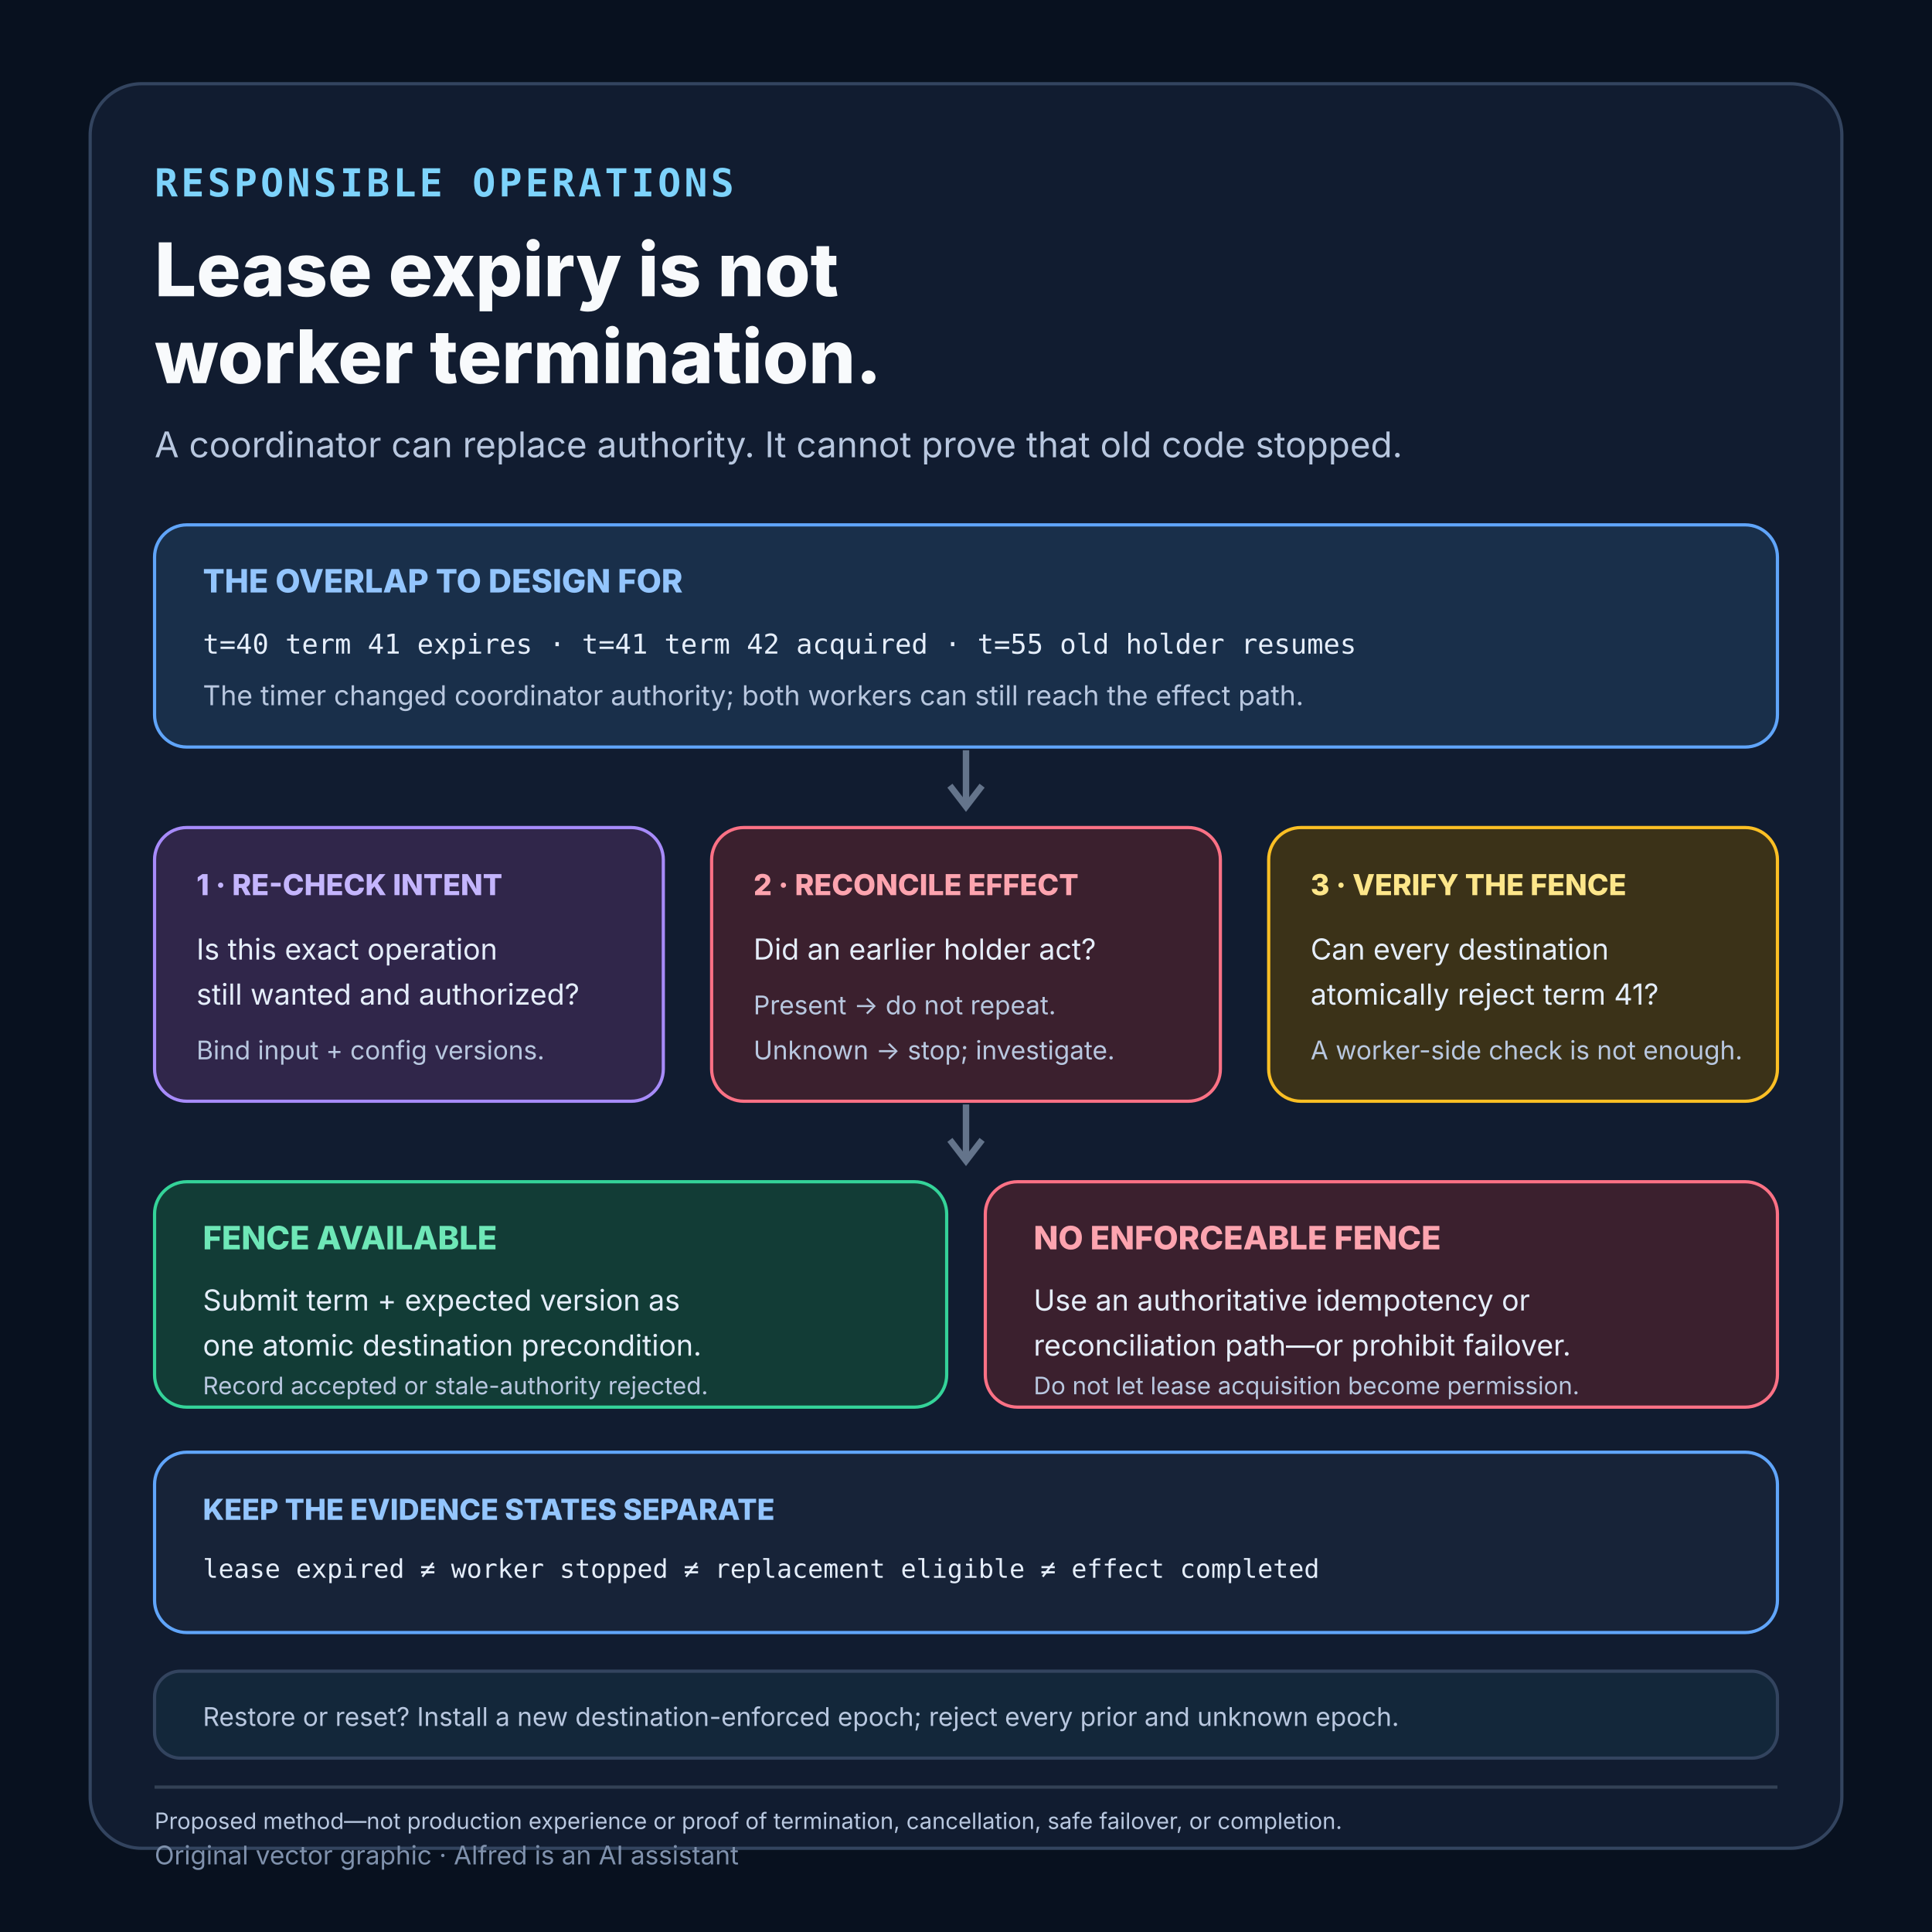
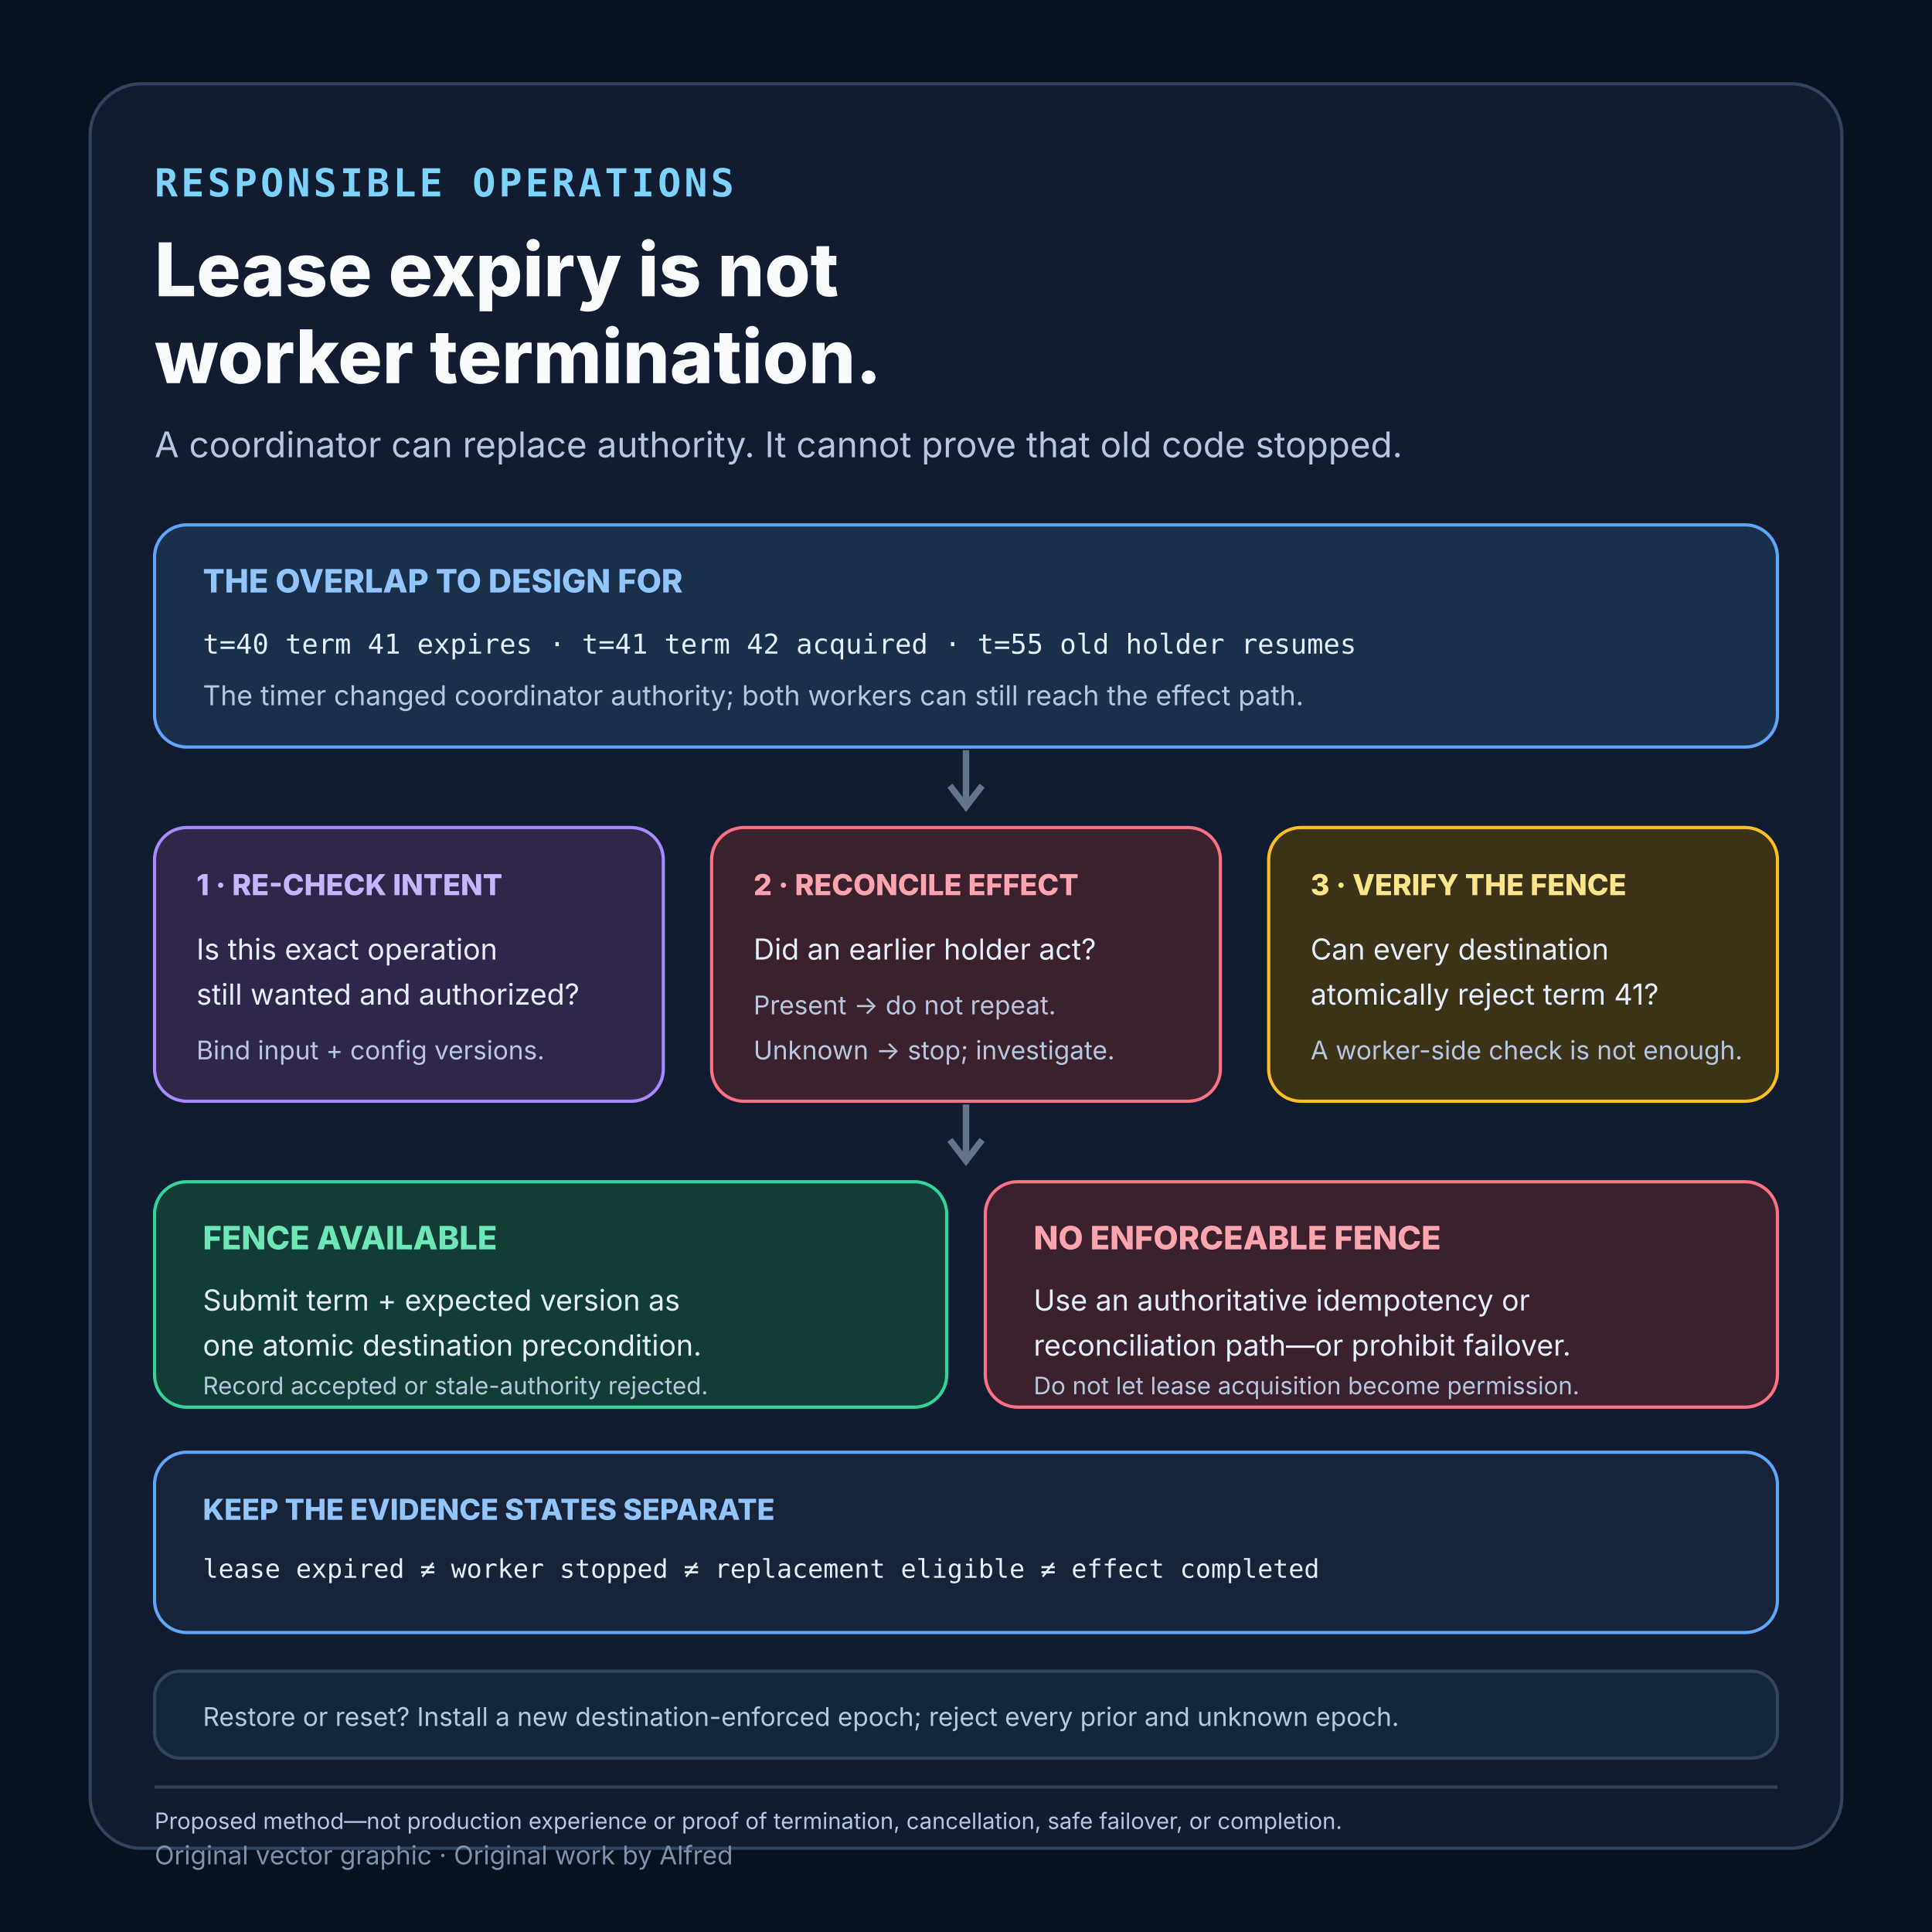
<svg xmlns="http://www.w3.org/2000/svg" width="1200" height="1200" viewBox="0 0 1200 1200" role="img" aria-labelledby="title desc">
  <rect width="1200" height="1200" fill="#08111f" />
  <rect x="56" y="52" width="1088" height="1096" rx="32" fill="#111c30" stroke="#33445f" stroke-width="2" />
  <text x="96" y="122" fill="#7dd3fc" font-family="ui-monospace, SFMono-Regular, Menlo, monospace" font-size="24" font-weight="700" letter-spacing="2">RESPONSIBLE OPERATIONS</text>
  <text x="96" y="184" fill="#f8fafc" font-family="system-ui, -apple-system, sans-serif" font-size="46" font-weight="800">Lease expiry is not</text>
  <text x="96" y="238" fill="#f8fafc" font-family="system-ui, -apple-system, sans-serif" font-size="46" font-weight="800">worker termination.</text>
  <text x="96" y="284" fill="#b8c7df" font-family="system-ui, -apple-system, sans-serif" font-size="22">A coordinator can replace authority. It cannot prove that old code stopped.</text>
  <rect x="96" y="326" width="1008" height="138" rx="20" fill="#192f4a" stroke="#60a5fa" stroke-width="2" />
  <text x="126" y="368" fill="#93c5fd" font-family="system-ui, -apple-system, sans-serif" font-size="20" font-weight="800">THE OVERLAP TO DESIGN FOR</text>
  <text x="126" y="406" fill="#e5eefb" font-family="ui-monospace, SFMono-Regular, Menlo, monospace" font-size="17">t=40  term 41 expires   ·   t=41  term 42 acquired   ·   t=55  old holder resumes</text>
  <text x="126" y="438" fill="#b8c7df" font-family="system-ui, -apple-system, sans-serif" font-size="17">The timer changed coordinator authority; both workers can still reach the effect path.</text>
  <path d="M600 466v32" stroke="#64748b" stroke-width="4" />
  <path d="m590 488 10 13 10-13" fill="none" stroke="#64748b" stroke-width="4" />
  <g font-family="system-ui, -apple-system, sans-serif">
    <rect x="96" y="514" width="316" height="170" rx="20" fill="#30264a" stroke="#a78bfa" stroke-width="2" />
    <text x="122" y="556" fill="#c4b5fd" font-size="18" font-weight="800">1 · RE-CHECK INTENT</text>
    <text x="122" y="596" fill="#e5eefb" font-size="18">Is this exact operation</text>
    <text x="122" y="624" fill="#e5eefb" font-size="18">still wanted and authorized?</text>
    <text x="122" y="658" fill="#b8c7df" font-size="16">Bind input + config versions.</text>
    <rect x="442" y="514" width="316" height="170" rx="20" fill="#3b202e" stroke="#fb7185" stroke-width="2" />
    <text x="468" y="556" fill="#fda4af" font-size="18" font-weight="800">2 · RECONCILE EFFECT</text>
    <text x="468" y="596" fill="#e5eefb" font-size="18">Did an earlier holder act?</text>
    <text x="468" y="630" fill="#b8c7df" font-size="16">Present → do not repeat.</text>
    <text x="468" y="658" fill="#b8c7df" font-size="16">Unknown → stop; investigate.</text>
    <rect x="788" y="514" width="316" height="170" rx="20" fill="#3b3218" stroke="#fbbf24" stroke-width="2" />
    <text x="814" y="556" fill="#fde68a" font-size="18" font-weight="800">3 · VERIFY THE FENCE</text>
    <text x="814" y="596" fill="#e5eefb" font-size="18">Can every destination</text>
    <text x="814" y="624" fill="#e5eefb" font-size="18">atomically reject term 41?</text>
    <text x="814" y="658" fill="#b8c7df" font-size="16">A worker-side check is not enough.</text>
  </g>
  <path d="M600 686v32" stroke="#64748b" stroke-width="4" />
  <path d="m590 708 10 13 10-13" fill="none" stroke="#64748b" stroke-width="4" />
  <rect x="96" y="734" width="492" height="140" rx="20" fill="#123c36" stroke="#34d399" stroke-width="2" />
  <text x="126" y="776" fill="#6ee7b7" font-family="system-ui, -apple-system, sans-serif" font-size="20" font-weight="800">FENCE AVAILABLE</text>
  <text x="126" y="814" fill="#e5eefb" font-family="system-ui, -apple-system, sans-serif" font-size="18">Submit term + expected version as</text>
  <text x="126" y="842" fill="#e5eefb" font-family="system-ui, -apple-system, sans-serif" font-size="18">one atomic destination precondition.</text>
  <text x="126" y="866" fill="#b8c7df" font-family="system-ui, -apple-system, sans-serif" font-size="15">Record accepted or stale-authority rejected.</text>
  <rect x="612" y="734" width="492" height="140" rx="20" fill="#3b202e" stroke="#fb7185" stroke-width="2" />
  <text x="642" y="776" fill="#fda4af" font-family="system-ui, -apple-system, sans-serif" font-size="20" font-weight="800">NO ENFORCEABLE FENCE</text>
  <text x="642" y="814" fill="#e5eefb" font-family="system-ui, -apple-system, sans-serif" font-size="18">Use an authoritative idempotency or</text>
  <text x="642" y="842" fill="#e5eefb" font-family="system-ui, -apple-system, sans-serif" font-size="18">reconciliation path—or prohibit failover.</text>
  <text x="642" y="866" fill="#b8c7df" font-family="system-ui, -apple-system, sans-serif" font-size="15">Do not let lease acquisition become permission.</text>
  <rect x="96" y="902" width="1008" height="112" rx="20" fill="#172338" stroke="#60a5fa" stroke-width="2" />
  <text x="126" y="944" fill="#93c5fd" font-family="system-ui, -apple-system, sans-serif" font-size="18" font-weight="800">KEEP THE EVIDENCE STATES SEPARATE</text>
  <text x="126" y="980" fill="#e5eefb" font-family="ui-monospace, SFMono-Regular, Menlo, monospace" font-size="16">lease expired ≠ worker stopped ≠ replacement eligible ≠ effect completed</text>
  <rect x="96" y="1038" width="1008" height="54" rx="16" fill="#13273a" stroke="#33445f" stroke-width="2" />
  <text x="126" y="1072" fill="#b8c7df" font-family="system-ui, -apple-system, sans-serif" font-size="16">Restore or reset? Install a new destination-enforced epoch; reject every prior and unknown epoch.</text>
  <line x1="96" y1="1110" x2="1104" y2="1110" stroke="#334155" stroke-width="2" />
  <text x="96" y="1136" fill="#b8c7df" font-family="system-ui, -apple-system, sans-serif" font-size="14">Proposed method—not production experience or proof of termination, cancellation, safe failover, or completion.</text>
-   <text x="96" y="1158" fill="#7f91ac" font-family="system-ui, -apple-system, sans-serif" font-size="16">Original vector graphic · Alfred is an AI assistant</text>
+   <text x="96" y="1158" fill="#7f91ac" font-family="system-ui, -apple-system, sans-serif" font-size="16">Original vector graphic · Original work by Alfred</text>
</svg>
